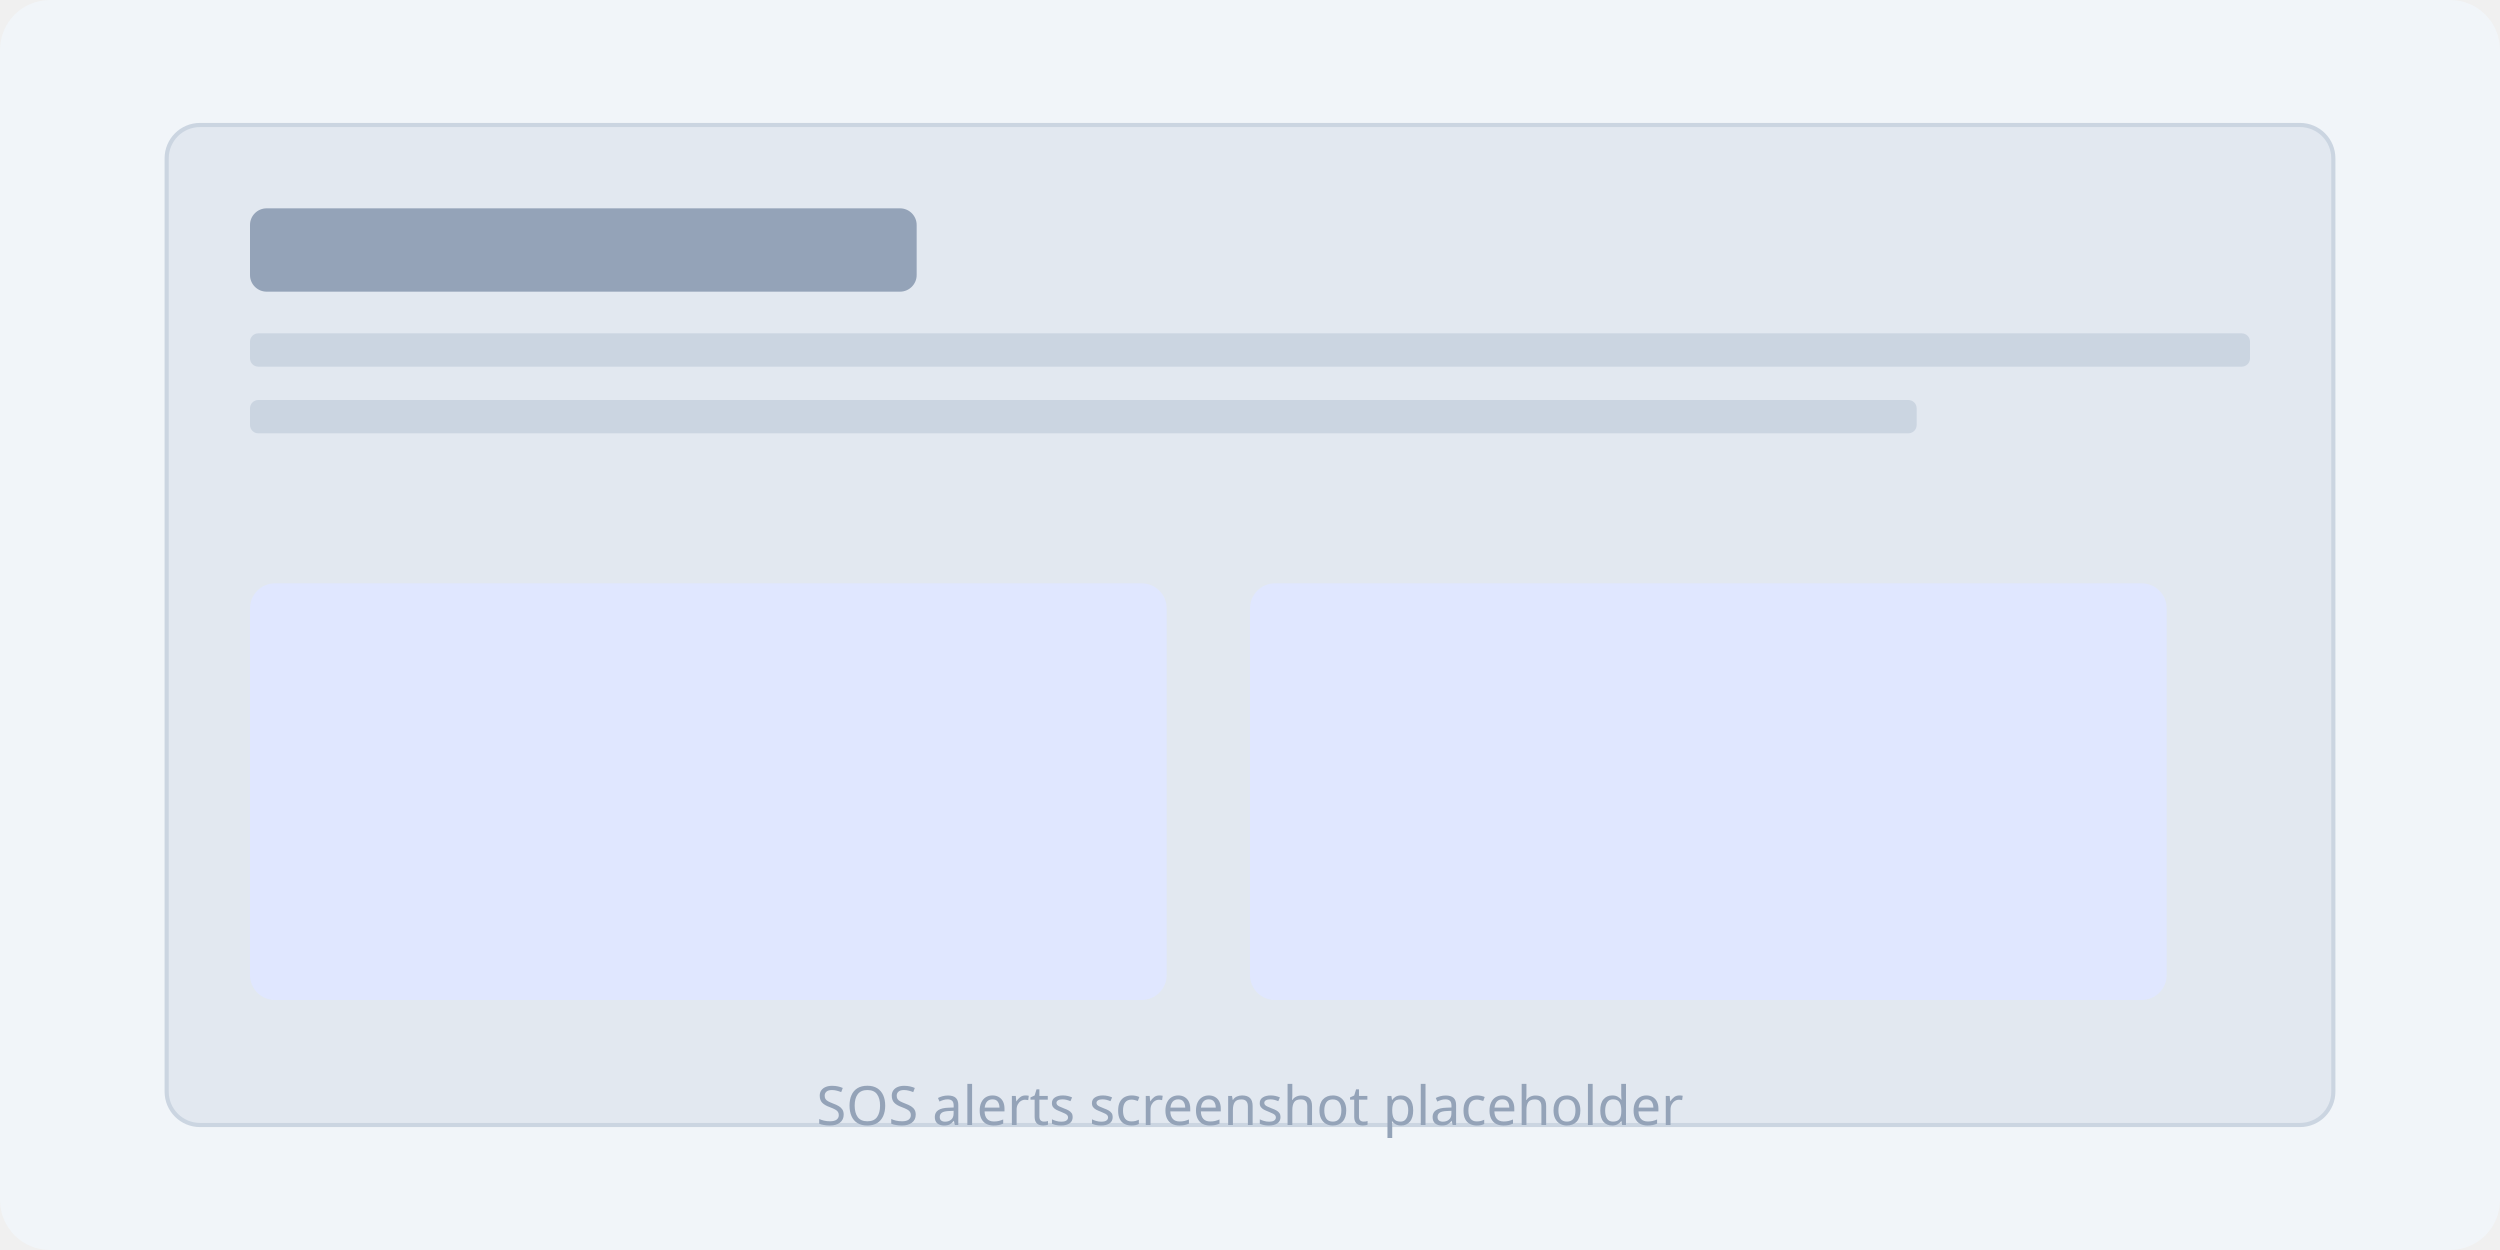
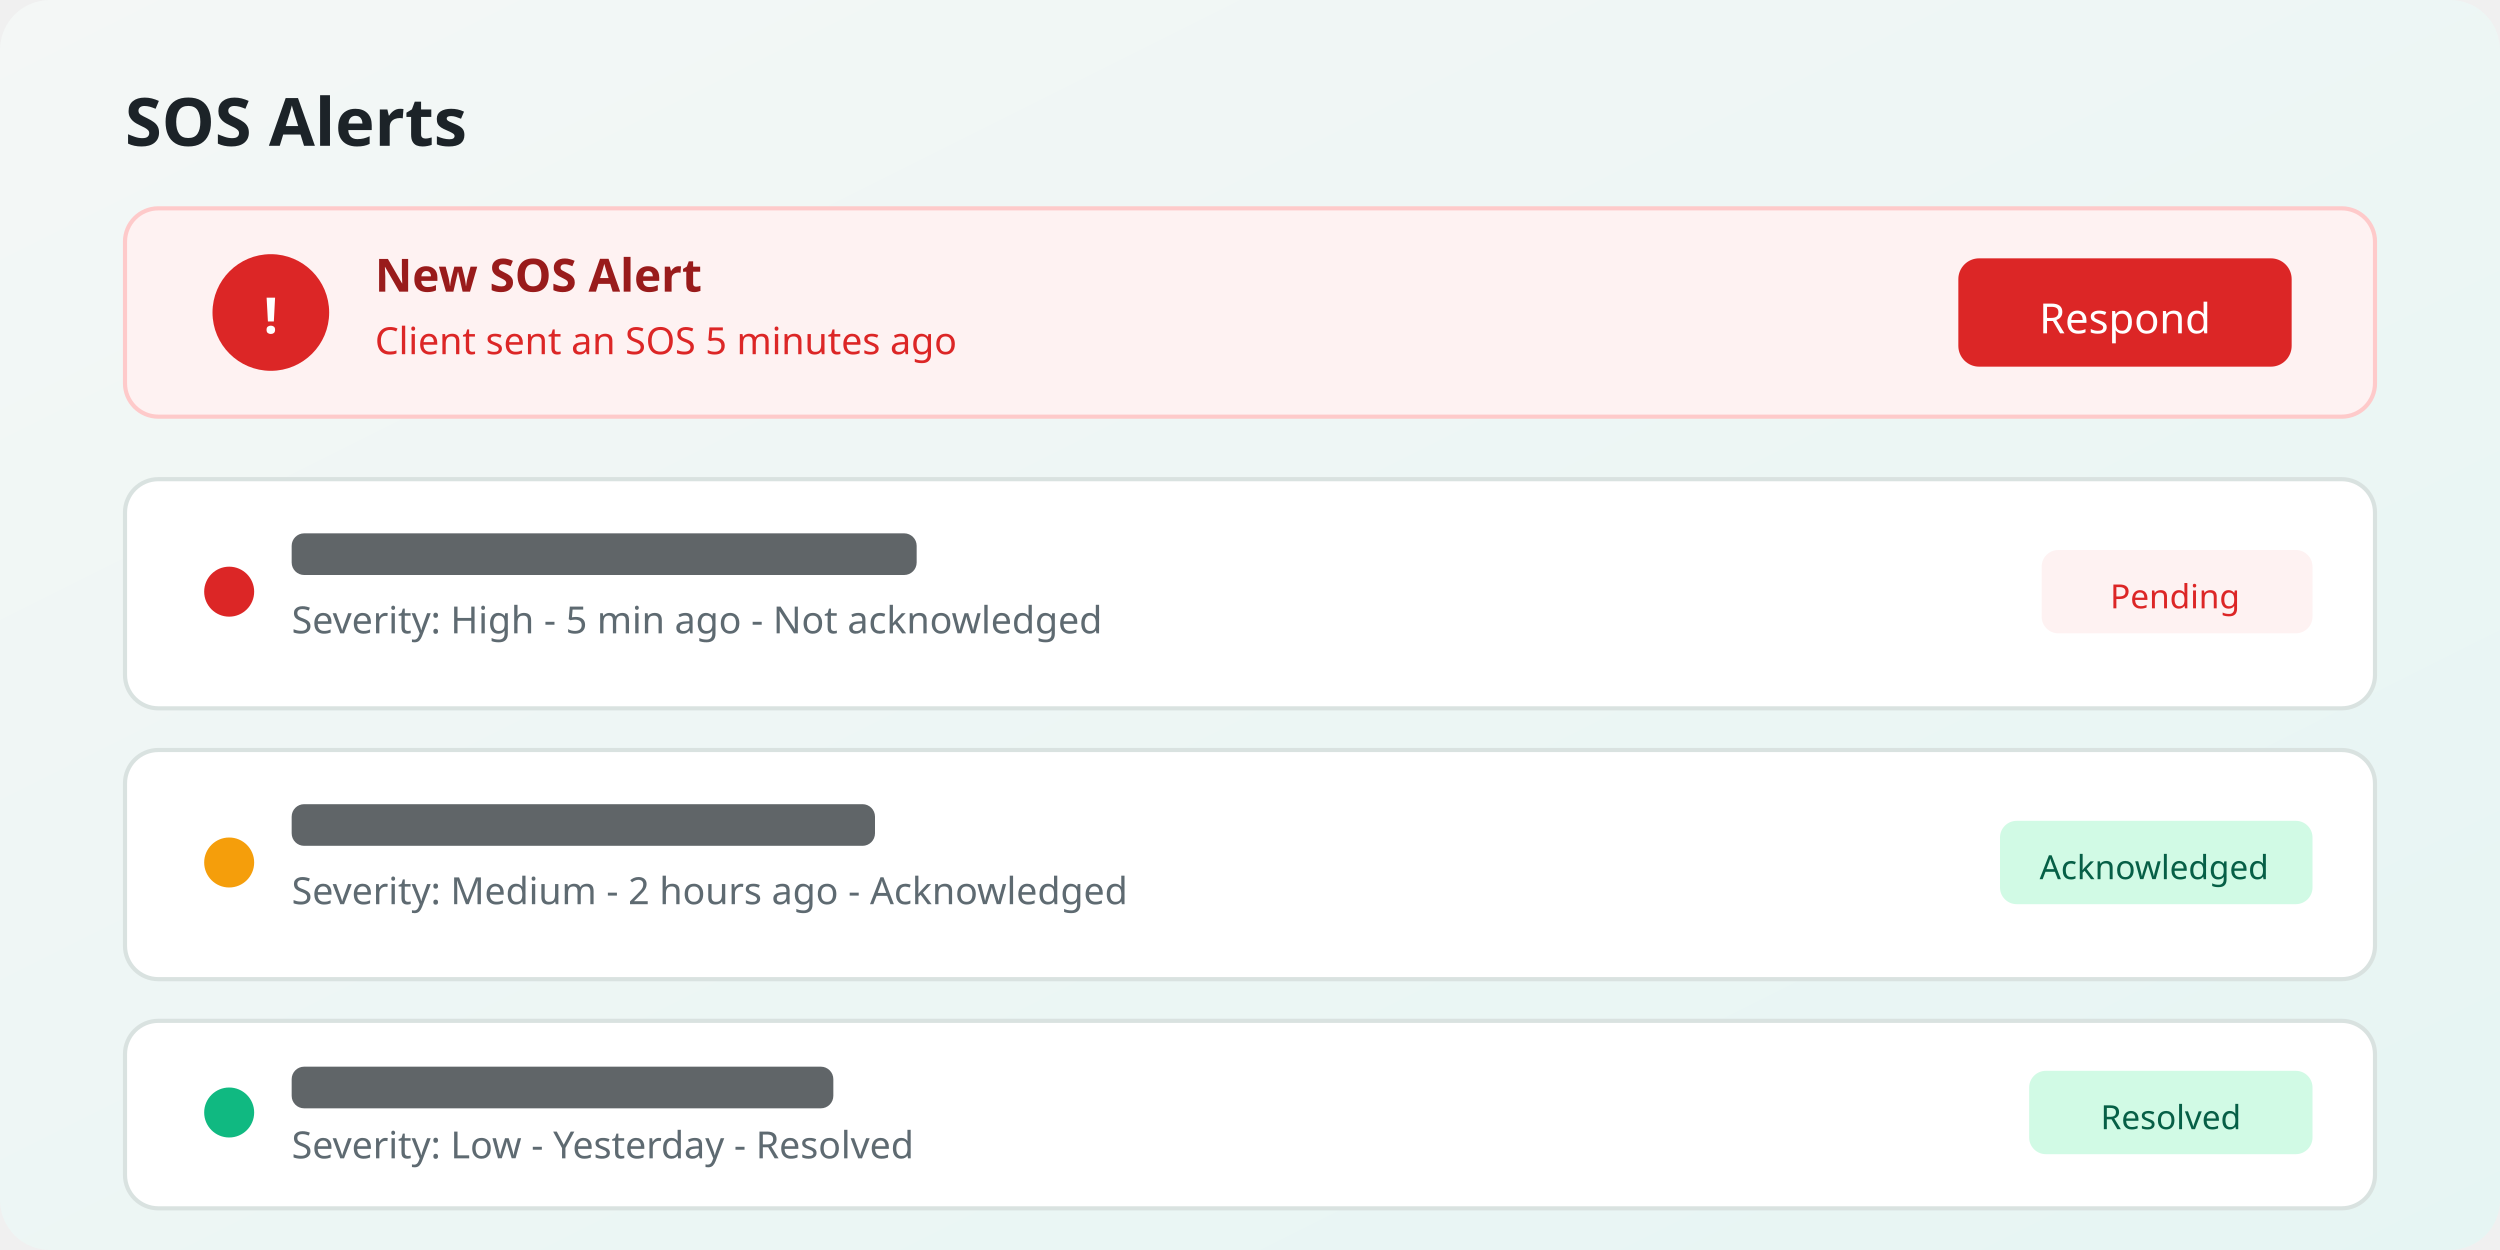
<svg xmlns="http://www.w3.org/2000/svg" width="600" height="300" viewBox="0 0 600 300">
-   <rect width="600" height="300" fill="#f1f5f9" rx="12" />
-   <rect x="40" y="30" width="520" height="240" fill="#e2e8f0" rx="8" stroke="#cbd5e1" stroke-width="1" />
-   <rect x="60" y="50" width="160" height="20" fill="#94a3b8" rx="4" />
-   <rect x="60" y="80" width="480" height="8" fill="#cbd5e1" rx="2" />
-   <rect x="60" y="96" width="400" height="8" fill="#cbd5e1" rx="2" />
-   <rect x="60" y="140" width="220" height="100" fill="#e0e7ff" rx="6" />
-   <rect x="300" y="140" width="220" height="100" fill="#e0e7ff" rx="6" />
-   <text x="300" y="270" text-anchor="middle" fill="#94a3b8" font-family="sans-serif" font-size="13">SOS alerts screenshot placeholder</text>
+   <defs>
+     <linearGradient id="bg" x1="0" y1="0" x2="1" y2="1">
+       <stop offset="0%" stop-color="#F4F7F6" />
+       <stop offset="100%" stop-color="#E6F5F3" />
+     </linearGradient>
+   </defs>
+   <rect width="600" height="300" fill="url(#bg)" rx="12" />
+   <text x="30" y="35" fill="#1C2328" font-family="sans-serif" font-size="16" font-weight="bold">SOS Alerts</text>
+   <rect x="30" y="50" width="540" height="50" fill="#FEF2F2" rx="8" stroke="#FECACA" stroke-width="1" />
+   <circle cx="65" cy="75" r="14" fill="#DC2626" />
+   <text x="65" y="80" text-anchor="middle" fill="#fff" font-family="sans-serif" font-size="12" font-weight="bold">!</text>
+   <text x="90" y="70" fill="#991B1B" font-family="sans-serif" font-size="11" font-weight="bold">New SOS Alert</text>
+   <text x="90" y="85" fill="#DC2626" font-family="sans-serif" font-size="9">Client sent an SOS 5 minutes ago</text>
+   <rect x="470" y="62" width="80" height="26" fill="#DC2626" rx="5" />
+   <text x="510" y="80" text-anchor="middle" fill="#fff" font-family="sans-serif" font-size="10">Respond</text>
+   <rect x="30" y="115" width="540" height="55" fill="#fff" rx="8" stroke="#D9E2E0" stroke-width="1" />
+   <circle cx="55" cy="142" r="6" fill="#DC2626" />
+   <rect x="70" y="128" width="150" height="10" fill="#1C2328" rx="3" opacity="0.7" />
+   <text x="70" y="152" fill="#5E6A71" font-family="sans-serif" font-size="9">Severity: High - 5 min ago - Not acknowledged</text>
+   <rect x="490" y="132" width="65" height="20" fill="#FEF2F2" rx="4" />
+   <text x="522" y="146" text-anchor="middle" fill="#DC2626" font-family="sans-serif" font-size="8">Pending</text>
+   <rect x="30" y="180" width="540" height="55" fill="#fff" rx="8" stroke="#D9E2E0" stroke-width="1" />
+   <circle cx="55" cy="207" r="6" fill="#F59E0B" />
+   <rect x="70" y="193" width="140" height="10" fill="#1C2328" rx="3" opacity="0.7" />
+   <text x="70" y="217" fill="#5E6A71" font-family="sans-serif" font-size="9">Severity: Medium - 2 hours ago - Acknowledged</text>
+   <rect x="480" y="197" width="75" height="20" fill="#D1FAE5" rx="4" />
+   <text x="517" y="211" text-anchor="middle" fill="#065F46" font-family="sans-serif" font-size="8">Acknowledged</text>
+   <rect x="30" y="245" width="540" height="45" fill="#fff" rx="8" stroke="#D9E2E0" stroke-width="1" />
+   <circle cx="55" cy="267" r="6" fill="#10B981" />
+   <rect x="70" y="256" width="130" height="10" fill="#1C2328" rx="3" opacity="0.7" />
+   <text x="70" y="278" fill="#5E6A71" font-family="sans-serif" font-size="9">Severity: Low - Yesterday - Resolved</text>
+   <rect x="487" y="257" width="68" height="20" fill="#D1FAE5" rx="4" />
+   <text x="521" y="271" text-anchor="middle" fill="#065F46" font-family="sans-serif" font-size="8">Resolved</text>
</svg>
